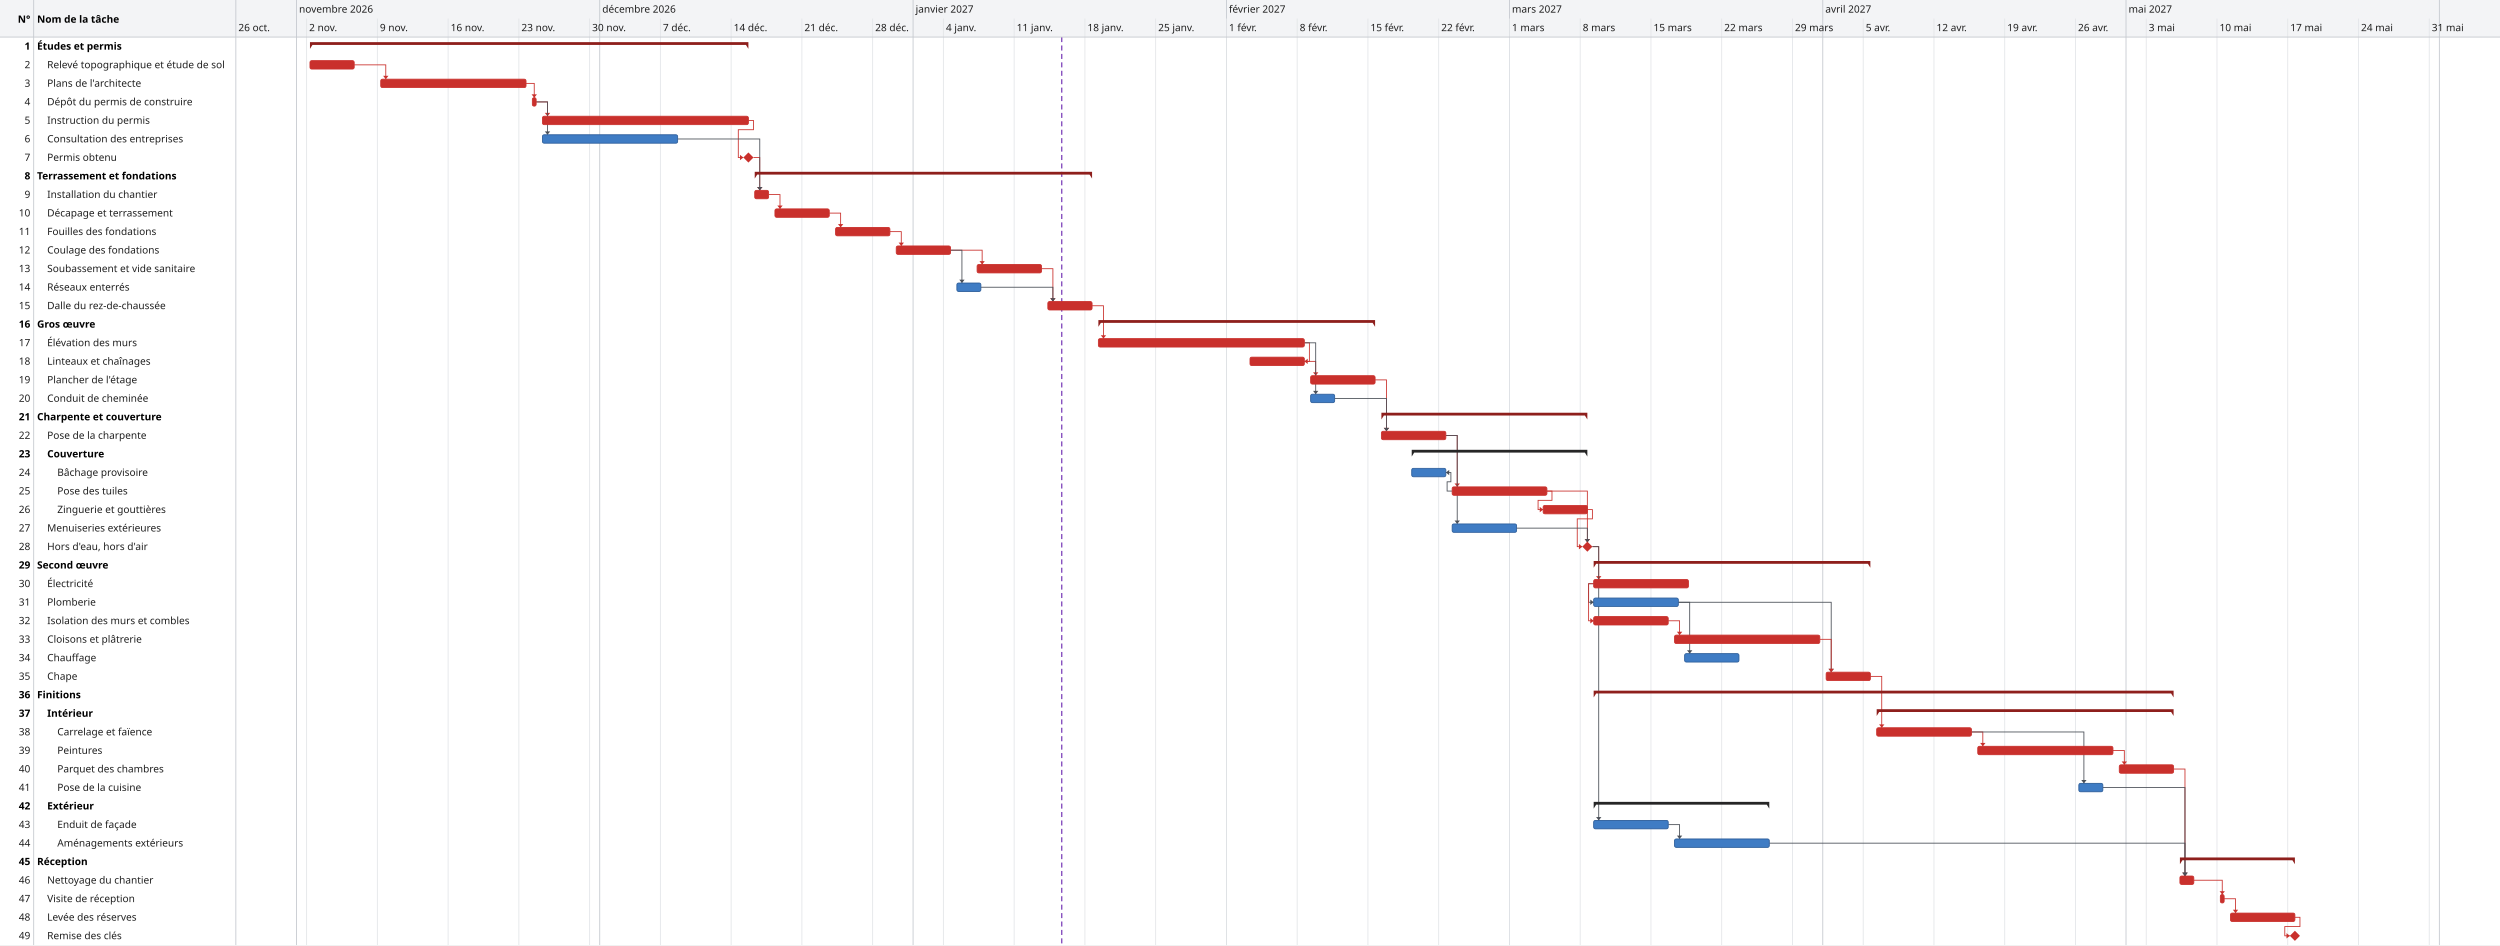
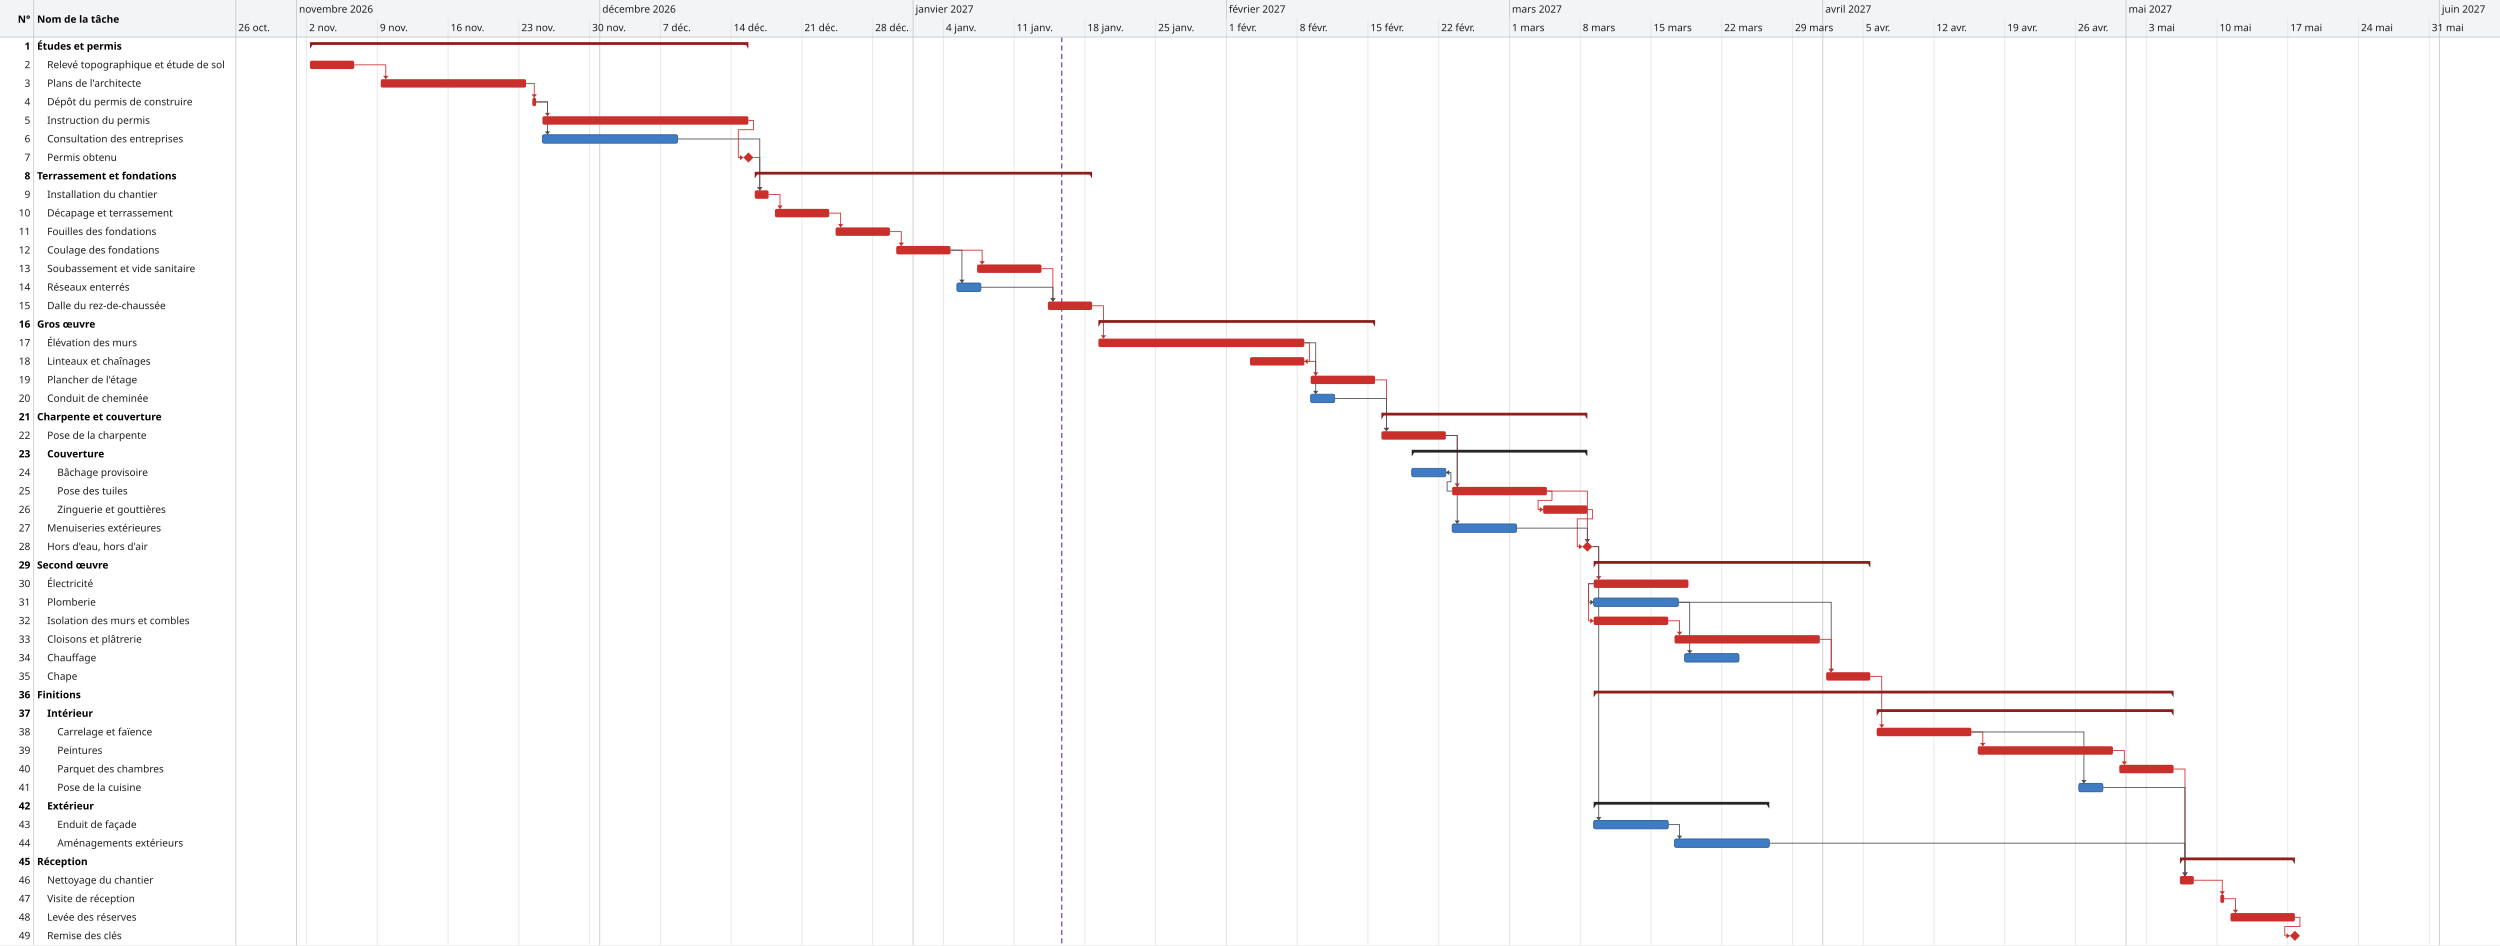
<svg xmlns="http://www.w3.org/2000/svg" width="2968" height="1122" viewBox="0 0 2968 1122">
-   <style>.bg{fill:#FFFFFF}.hd{fill:#F3F4F6}text{font-family:sans-serif;font-size:12px;fill:#1F1F1F}.ts{fill:#000000;font-weight:bold}.tw{fill:#6B7078}.tc{fill:#6B7078;font-style:italic}.gr{stroke:#E3E5E8;fill:none}.gm{stroke:#C4C8CE;fill:none}.sp{stroke:#C4C8CE;fill:none}.sd{stroke:#7B3FB8;stroke-width:1.5;stroke-dasharray:6 4;fill:none}.b{fill:#3F7CC4;stroke:#2B5C99}.bc{fill:#C9302C;stroke:#C9302C}.s{fill:#262626}.sc{fill:#8E1F1C}.m{fill:#262626}.mc{fill:#C9302C}.x{fill:none;stroke:#6B7078}.l{fill:none;stroke:#4A4F57}.lc{fill:none;stroke:#C9302C}.la{fill:#4A4F57}.lac{fill:#C9302C}</style>
+   <style>text{font-family:sans-serif;font-size:12px;fill:#1F1F1F}.bg{fill:#FFFFFF}.hd{fill:#F3F4F6}.gr{fill:none;stroke:#E3E5E8}.gm{fill:none;stroke:#C4C8CE}.sp{fill:none;stroke:#C4C8CE}.sd{fill:none;stroke:#7B3FB8;stroke-width:1.5;stroke-dasharray:6 4}.b{fill:#3F7CC4;stroke:#2B5C99}.bc{fill:#C9302C}.s{fill:#262626}.sc{fill:#8E1F1C}.mc{fill:#C9302C}.l{fill:none;stroke:#4A4F57}.lc{fill:none;stroke:#C9302C}.la{fill:#4A4F57}.lac{fill:#C9302C}.ts{fill:#000000;font-weight:bold}</style>
  <defs>
    <clipPath id="n">
      <rect x="0" y="0" width="280" height="1122" />
    </clipPath>
    <clipPath id="g">
      <rect x="280" y="0" width="2688" height="1122" />
    </clipPath>
  </defs>
-   <rect class="bg" width="100%" height="100%" />
-   <rect class="hd" width="2968" height="44" />
+   <rect class="bg" x="0" y="0" width="2968" height="1122" />
+   <rect class="hd" x="0" y="0" width="2968" height="44" />
  <text class="ts" x="36" y="27" text-anchor="end">N°</text>
  <text class="ts" x="44" y="27">Nom de la tâche</text>
  <path class="gm" d="M352,0V1122M712,0V1122M1084,0V1122M1456,0V1122M1792,0V1122M2164,0V1122M2524,0V1122M2896,0V1122" />
  <g clip-path="url(#g)">
    <text x="355" y="15">novembre 2026</text>
    <text x="715" y="15">décembre 2026</text>
    <text x="1087" y="15">janvier 2027</text>
    <text x="1459" y="15">février 2027</text>
    <text x="1795" y="15">mars 2027</text>
    <text x="2167" y="15">avril 2027</text>
    <text x="2527" y="15">mai 2027</text>
+     <text x="2899" y="15">juin 2027</text>
  </g>
  <path class="gr" d="M364,22V1122M448,22V1122M532,22V1122M616,22V1122M700,22V1122M784,22V1122M868,22V1122M952,22V1122M1036,22V1122M1120,22V1122M1204,22V1122M1288,22V1122M1372,22V1122M1456,22V1122M1540,22V1122M1624,22V1122M1708,22V1122M1792,22V1122M1876,22V1122M1960,22V1122M2044,22V1122M2128,22V1122M2212,22V1122M2296,22V1122M2380,22V1122M2464,22V1122M2548,22V1122M2632,22V1122M2716,22V1122M2800,22V1122M2884,22V1122" />
  <g clip-path="url(#g)">
    <text x="283" y="37">26 oct.</text>
    <text x="367" y="37">2 nov.</text>
    <text x="451" y="37">9 nov.</text>
    <text x="535" y="37">16 nov.</text>
    <text x="619" y="37">23 nov.</text>
    <text x="703" y="37">30 nov.</text>
    <text x="787" y="37">7 déc.</text>
    <text x="871" y="37">14 déc.</text>
    <text x="955" y="37">21 déc.</text>
    <text x="1039" y="37">28 déc.</text>
    <text x="1123" y="37">4 janv.</text>
    <text x="1207" y="37">11 janv.</text>
    <text x="1291" y="37">18 janv.</text>
    <text x="1375" y="37">25 janv.</text>
    <text x="1459" y="37">1 févr.</text>
    <text x="1543" y="37">8 févr.</text>
    <text x="1627" y="37">15 févr.</text>
    <text x="1711" y="37">22 févr.</text>
    <text x="1795" y="37">1 mars</text>
    <text x="1879" y="37">8 mars</text>
    <text x="1963" y="37">15 mars</text>
    <text x="2047" y="37">22 mars</text>
    <text x="2131" y="37">29 mars</text>
    <text x="2215" y="37">5 avr.</text>
    <text x="2299" y="37">12 avr.</text>
    <text x="2383" y="37">19 avr.</text>
    <text x="2467" y="37">26 avr.</text>
    <text x="2551" y="37">3 mai</text>
    <text x="2635" y="37">10 mai</text>
    <text x="2719" y="37">17 mai</text>
    <text x="2803" y="37">24 mai</text>
    <text x="2887" y="37">31 mai</text>
  </g>
  <path class="sd" d="M1260.5,44V1122" />
-   <path class="sp" d="M40,0V1122 M280,0V1122 M0,44H2968" />
+   <path class="sp" d="M40,0V1122M280,0V1122M0,44H2968" />
  <g clip-path="url(#g)">
    <polyline class="lc" points="420.5,77 458,77 458,94" />
    <polygon class="lac" points="458,94 454.812,90 461.188,90" />
    <polyline class="lc" points="624.5,99 634.25,99 634.25,116" />
    <polygon class="lac" points="634.25,116 631.062,112 637.438,112" />
    <polyline class="lc" points="636.5,121 650,121 650,138" />
    <polygon class="lac" points="650,138 646.812,134 653.188,134" />
    <polyline class="l" points="636.5,121 650,121 650,160" />
    <polygon class="la" points="650,160 646.812,156 653.188,156" />
    <polyline class="lc" points="888.5,143 894.5,143 894.5,154 876.5,154 876.5,187 882.5,187" />
    <polygon class="lac" points="882.5,187 878.5,190.188 878.5,183.812" />
    <polyline class="lc" points="894.5,187 902,187 902,226" />
    <polygon class="lac" points="902,226 898.812,222 905.188,222" />
    <polyline class="l" points="804.5,165 902,165 902,226" />
    <polygon class="la" points="902,226 898.812,222 905.188,222" />
    <polyline class="lc" points="912.5,231 926,231 926,248" />
    <polygon class="lac" points="926,248 922.812,244 929.188,244" />
    <polyline class="lc" points="984.5,253 998,253 998,270" />
    <polygon class="lac" points="998,270 994.812,266 1001.188,266" />
    <polyline class="lc" points="1056.5,275 1070,275 1070,292" />
    <polygon class="lac" points="1070,292 1066.812,288 1073.188,288" />
    <polyline class="lc" points="1128.5,297 1166,297 1166,314" />
    <polygon class="lac" points="1166,314 1162.812,310 1169.188,310" />
    <polyline class="l" points="1128.5,297 1142,297 1142,336" />
    <polygon class="la" points="1142,336 1138.812,332 1145.188,332" />
    <polyline class="lc" points="1236.5,319 1250,319 1250,358" />
    <polygon class="lac" points="1250,358 1246.812,354 1253.188,354" />
    <polyline class="l" points="1164.5,341 1250,341 1250,358" />
    <polygon class="la" points="1250,358 1246.812,354 1253.188,354" />
    <polyline class="lc" points="1296.5,363 1310,363 1310,402" />
    <polygon class="lac" points="1310,402 1306.812,398 1313.188,398" />
    <polyline class="lc" points="1548.5,407 1554.5,407 1554.5,429 1548.5,429" />
    <polygon class="lac" points="1548.5,429 1552.5,425.812 1552.5,432.188" />
    <polyline class="lc" points="1548.5,429 1562,429 1562,446" />
    <polygon class="lac" points="1562,446 1558.812,442 1565.188,442" />
    <polyline class="l" points="1548.5,407 1562,407 1562,468" />
    <polygon class="la" points="1562,468 1558.812,464 1565.188,464" />
    <polyline class="lc" points="1632.5,451 1646,451 1646,512" />
    <polygon class="lac" points="1646,512 1642.812,508 1649.188,508" />
    <polyline class="l" points="1584.5,473 1646,473 1646,512" />
    <polygon class="la" points="1646,512 1642.812,508 1649.188,508" />
    <polyline class="l" points="1724,583 1718,583 1718,572 1722.5,572 1722.5,561 1716.5,561" />
    <polygon class="la" points="1716.5,561 1720.5,557.812 1720.5,564.188" />
    <polyline class="lc" points="1716.5,517 1730,517 1730,578" />
    <polygon class="lac" points="1730,578 1726.812,574 1733.188,574" />
    <polyline class="lc" points="1836.5,583 1842.5,583 1842.5,594 1826,594 1826,605 1832,605" />
    <polygon class="lac" points="1832,605 1828,608.188 1828,601.812" />
    <polyline class="l" points="1716.5,517 1730,517 1730,622" />
    <polygon class="la" points="1730,622 1726.812,618 1733.188,618" />
    <polyline class="lc" points="1836.5,583 1884.5,583 1884.5,644" />
    <polygon class="lac" points="1884.5,644 1881.312,640 1887.688,640" />
    <polyline class="lc" points="1884.5,605 1890.5,605 1890.5,616 1872.5,616 1872.5,649 1878.5,649" />
    <polygon class="lac" points="1878.5,649 1874.5,652.188 1874.5,645.812" />
    <polyline class="l" points="1800.5,627 1884.5,627 1884.5,644" />
    <polygon class="la" points="1884.5,644 1881.312,640 1887.688,640" />
    <polyline class="lc" points="1890.5,649 1898,649 1898,688" />
    <polygon class="lac" points="1898,688 1894.812,684 1901.188,684" />
    <polyline class="l" points="1892,693 1886,693 1886,715 1892,715" />
    <polygon class="la" points="1892,715 1888,718.188 1888,711.812" />
    <polyline class="lc" points="1892,693 1886,693 1886,737 1892,737" />
    <polygon class="lac" points="1892,737 1888,740.188 1888,733.812" />
    <polyline class="lc" points="1980.5,737 1994,737 1994,754" />
    <polygon class="lac" points="1994,754 1990.812,750 1997.188,750" />
    <polyline class="l" points="1992.5,715 2006,715 2006,776" />
    <polygon class="la" points="2006,776 2002.812,772 2009.188,772" />
    <polyline class="l" points="1992.5,715 2174,715 2174,798" />
    <polygon class="la" points="2174,798 2170.812,794 2177.188,794" />
    <polyline class="lc" points="2160.5,759 2174,759 2174,798" />
    <polygon class="lac" points="2174,798 2170.812,794 2177.188,794" />
    <polyline class="lc" points="2220.5,803 2234,803 2234,864" />
    <polygon class="lac" points="2234,864 2230.812,860 2237.188,860" />
    <polyline class="lc" points="2340.5,869 2354,869 2354,886" />
    <polygon class="lac" points="2354,886 2350.812,882 2357.188,882" />
    <polyline class="lc" points="2508.5,891 2522,891 2522,908" />
    <polygon class="lac" points="2522,908 2518.812,904 2525.188,904" />
    <polyline class="l" points="2340.5,869 2474,869 2474,930" />
    <polygon class="la" points="2474,930 2470.812,926 2477.188,926" />
    <polyline class="l" points="1890.5,649 1898,649 1898,974" />
    <polygon class="la" points="1898,974 1894.812,970 1901.188,970" />
    <polyline class="l" points="1980.5,979 1994,979 1994,996" />
    <polygon class="la" points="1994,996 1990.812,992 1997.188,992" />
    <polyline class="lc" points="2580.5,913 2594,913 2594,1040" />
    <polygon class="lac" points="2594,1040 2590.812,1036 2597.188,1036" />
    <polyline class="l" points="2496.5,935 2594,935 2594,1040" />
    <polygon class="la" points="2594,1040 2590.812,1036 2597.188,1036" />
    <polyline class="l" points="2100.5,1001 2594,1001 2594,1040" />
    <polygon class="la" points="2594,1040 2590.812,1036 2597.188,1036" />
    <polyline class="lc" points="2604.5,1045 2638.25,1045 2638.25,1062" />
    <polygon class="lac" points="2638.25,1062 2635.062,1058 2641.438,1058" />
    <polyline class="lc" points="2640.5,1067 2654,1067 2654,1084" />
    <polygon class="lac" points="2654,1084 2650.812,1080 2657.188,1080" />
    <polyline class="lc" points="2724.5,1089 2730.5,1089 2730.5,1100 2712.5,1100 2712.5,1111 2718.5,1111" />
    <polygon class="lac" points="2718.5,1111 2714.5,1114.188 2714.5,1107.812" />
    <path class="sc" d="M368,50 888.5,50 888.5,53.312 368,53.312Z M368,50 373,50 368,58Z M883.5,50 888.5,50 888.5,58Z" />
    <rect class="bc" x="368" y="72" width="52.5" height="10" rx="2" />
    <rect class="bc" x="452" y="94" width="172.5" height="10" rx="2" />
    <rect class="bc" x="632" y="116" width="4.5" height="10" rx="2" />
    <rect class="bc" x="644" y="138" width="244.5" height="10" rx="2" />
    <rect class="b" x="644" y="160" width="160.5" height="10" rx="2" />
    <polygon class="mc" points="888.5,181 894.5,187 888.5,193 882.5,187" />
    <path class="sc" d="M896,204 1296.5,204 1296.5,207.312 896,207.312Z M896,204 901,204 896,212Z M1291.5,204 1296.5,204 1296.5,212Z" />
    <rect class="bc" x="896" y="226" width="16.5" height="10" rx="2" />
    <rect class="bc" x="920" y="248" width="64.5" height="10" rx="2" />
    <rect class="bc" x="992" y="270" width="64.5" height="10" rx="2" />
    <rect class="bc" x="1064" y="292" width="64.5" height="10" rx="2" />
    <rect class="bc" x="1160" y="314" width="76.5" height="10" rx="2" />
    <rect class="b" x="1136" y="336" width="28.5" height="10" rx="2" />
    <rect class="bc" x="1244" y="358" width="52.5" height="10" rx="2" />
    <path class="sc" d="M1304,380 1632.5,380 1632.5,383.312 1304,383.312Z M1304,380 1309,380 1304,388Z M1627.5,380 1632.5,380 1632.5,388Z" />
    <rect class="bc" x="1304" y="402" width="244.5" height="10" rx="2" />
    <rect class="bc" x="1484" y="424" width="64.5" height="10" rx="2" />
    <rect class="bc" x="1556" y="446" width="76.5" height="10" rx="2" />
    <rect class="b" x="1556" y="468" width="28.5" height="10" rx="2" />
    <path class="sc" d="M1640,490 1884.5,490 1884.5,493.312 1640,493.312Z M1640,490 1645,490 1640,498Z M1879.5,490 1884.5,490 1884.5,498Z" />
    <rect class="bc" x="1640" y="512" width="76.5" height="10" rx="2" />
    <path class="s" d="M1676,534 1884.5,534 1884.5,537.312 1676,537.312Z M1676,534 1681,534 1676,542Z M1879.5,534 1884.5,534 1884.5,542Z" />
    <rect class="b" x="1676" y="556" width="40.5" height="10" rx="2" />
    <rect class="bc" x="1724" y="578" width="112.5" height="10" rx="2" />
    <rect class="bc" x="1832" y="600" width="52.5" height="10" rx="2" />
    <rect class="b" x="1724" y="622" width="76.5" height="10" rx="2" />
    <polygon class="mc" points="1884.5,643 1890.5,649 1884.5,655 1878.5,649" />
    <path class="sc" d="M1892,666 2220.5,666 2220.5,669.312 1892,669.312Z M1892,666 1897,666 1892,674Z M2215.5,666 2220.5,666 2220.5,674Z" />
    <rect class="bc" x="1892" y="688" width="112.5" height="10" rx="2" />
    <rect class="b" x="1892" y="710" width="100.5" height="10" rx="2" />
    <rect class="bc" x="1892" y="732" width="88.5" height="10" rx="2" />
    <rect class="bc" x="1988" y="754" width="172.5" height="10" rx="2" />
    <rect class="b" x="2000" y="776" width="64.5" height="10" rx="2" />
    <rect class="bc" x="2168" y="798" width="52.5" height="10" rx="2" />
    <path class="sc" d="M1892,820 2580.5,820 2580.5,823.312 1892,823.312Z M1892,820 1897,820 1892,828Z M2575.5,820 2580.5,820 2580.5,828Z" />
    <path class="sc" d="M2228,842 2580.5,842 2580.5,845.312 2228,845.312Z M2228,842 2233,842 2228,850Z M2575.5,842 2580.5,842 2580.5,850Z" />
    <rect class="bc" x="2228" y="864" width="112.5" height="10" rx="2" />
    <rect class="bc" x="2348" y="886" width="160.5" height="10" rx="2" />
    <rect class="bc" x="2516" y="908" width="64.5" height="10" rx="2" />
    <rect class="b" x="2468" y="930" width="28.5" height="10" rx="2" />
    <path class="s" d="M1892,952 2100.5,952 2100.5,955.312 1892,955.312Z M1892,952 1897,952 1892,960Z M2095.5,952 2100.5,952 2100.5,960Z" />
    <rect class="b" x="1892" y="974" width="88.5" height="10" rx="2" />
    <rect class="b" x="1988" y="996" width="112.5" height="10" rx="2" />
    <path class="sc" d="M2588,1018 2724.5,1018 2724.5,1021.312 2588,1021.312Z M2588,1018 2593,1018 2588,1026Z M2719.5,1018 2724.5,1018 2724.5,1026Z" />
    <rect class="bc" x="2588" y="1040" width="16.5" height="10" rx="2" />
    <rect class="bc" x="2636" y="1062" width="4.5" height="10" rx="2" />
    <rect class="bc" x="2648" y="1084" width="76.5" height="10" rx="2" />
    <polygon class="mc" points="2724.5,1105 2730.5,1111 2724.5,1117 2718.5,1111" />
  </g>
  <g clip-path="url(#n)">
    <text class="ts" x="36" y="59" text-anchor="end">1</text>
    <text class="ts" x="44" y="59">Études et permis</text>
    <text x="36" y="81" text-anchor="end">2</text>
    <text x="56" y="81">Relevé topographique et étude de sol</text>
    <text x="36" y="103" text-anchor="end">3</text>
    <text x="56" y="103">Plans de l'architecte</text>
    <text x="36" y="125" text-anchor="end">4</text>
    <text x="56" y="125">Dépôt du permis de construire</text>
    <text x="36" y="147" text-anchor="end">5</text>
    <text x="56" y="147">Instruction du permis</text>
    <text x="36" y="169" text-anchor="end">6</text>
    <text x="56" y="169">Consultation des entreprises</text>
    <text x="36" y="191" text-anchor="end">7</text>
    <text x="56" y="191">Permis obtenu</text>
    <text class="ts" x="36" y="213" text-anchor="end">8</text>
    <text class="ts" x="44" y="213">Terrassement et fondations</text>
    <text x="36" y="235" text-anchor="end">9</text>
    <text x="56" y="235">Installation du chantier</text>
    <text x="36" y="257" text-anchor="end">10</text>
    <text x="56" y="257">Décapage et terrassement</text>
    <text x="36" y="279" text-anchor="end">11</text>
    <text x="56" y="279">Fouilles des fondations</text>
    <text x="36" y="301" text-anchor="end">12</text>
    <text x="56" y="301">Coulage des fondations</text>
    <text x="36" y="323" text-anchor="end">13</text>
    <text x="56" y="323">Soubassement et vide sanitaire</text>
    <text x="36" y="345" text-anchor="end">14</text>
    <text x="56" y="345">Réseaux enterrés</text>
    <text x="36" y="367" text-anchor="end">15</text>
    <text x="56" y="367">Dalle du rez-de-chaussée</text>
    <text class="ts" x="36" y="389" text-anchor="end">16</text>
    <text class="ts" x="44" y="389">Gros œuvre</text>
    <text x="36" y="411" text-anchor="end">17</text>
    <text x="56" y="411">Élévation des murs</text>
    <text x="36" y="433" text-anchor="end">18</text>
    <text x="56" y="433">Linteaux et chaînages</text>
    <text x="36" y="455" text-anchor="end">19</text>
    <text x="56" y="455">Plancher de l'étage</text>
    <text x="36" y="477" text-anchor="end">20</text>
    <text x="56" y="477">Conduit de cheminée</text>
    <text class="ts" x="36" y="499" text-anchor="end">21</text>
    <text class="ts" x="44" y="499">Charpente et couverture</text>
    <text x="36" y="521" text-anchor="end">22</text>
    <text x="56" y="521">Pose de la charpente</text>
    <text class="ts" x="36" y="543" text-anchor="end">23</text>
    <text class="ts" x="56" y="543">Couverture</text>
    <text x="36" y="565" text-anchor="end">24</text>
    <text x="68" y="565">Bâchage provisoire</text>
    <text x="36" y="587" text-anchor="end">25</text>
    <text x="68" y="587">Pose des tuiles</text>
    <text x="36" y="609" text-anchor="end">26</text>
    <text x="68" y="609">Zinguerie et gouttières</text>
    <text x="36" y="631" text-anchor="end">27</text>
    <text x="56" y="631">Menuiseries extérieures</text>
    <text x="36" y="653" text-anchor="end">28</text>
    <text x="56" y="653">Hors d'eau, hors d'air</text>
    <text class="ts" x="36" y="675" text-anchor="end">29</text>
    <text class="ts" x="44" y="675">Second œuvre</text>
    <text x="36" y="697" text-anchor="end">30</text>
    <text x="56" y="697">Électricité</text>
    <text x="36" y="719" text-anchor="end">31</text>
    <text x="56" y="719">Plomberie</text>
    <text x="36" y="741" text-anchor="end">32</text>
    <text x="56" y="741">Isolation des murs et combles</text>
    <text x="36" y="763" text-anchor="end">33</text>
    <text x="56" y="763">Cloisons et plâtrerie</text>
    <text x="36" y="785" text-anchor="end">34</text>
    <text x="56" y="785">Chauffage</text>
    <text x="36" y="807" text-anchor="end">35</text>
    <text x="56" y="807">Chape</text>
    <text class="ts" x="36" y="829" text-anchor="end">36</text>
    <text class="ts" x="44" y="829">Finitions</text>
    <text class="ts" x="36" y="851" text-anchor="end">37</text>
    <text class="ts" x="56" y="851">Intérieur</text>
    <text x="36" y="873" text-anchor="end">38</text>
    <text x="68" y="873">Carrelage et faïence</text>
    <text x="36" y="895" text-anchor="end">39</text>
    <text x="68" y="895">Peintures</text>
    <text x="36" y="917" text-anchor="end">40</text>
    <text x="68" y="917">Parquet des chambres</text>
    <text x="36" y="939" text-anchor="end">41</text>
    <text x="68" y="939">Pose de la cuisine</text>
    <text class="ts" x="36" y="961" text-anchor="end">42</text>
    <text class="ts" x="56" y="961">Extérieur</text>
    <text x="36" y="983" text-anchor="end">43</text>
    <text x="68" y="983">Enduit de façade</text>
    <text x="36" y="1005" text-anchor="end">44</text>
    <text x="68" y="1005">Aménagements extérieurs</text>
    <text class="ts" x="36" y="1027" text-anchor="end">45</text>
    <text class="ts" x="44" y="1027">Réception</text>
    <text x="36" y="1049" text-anchor="end">46</text>
    <text x="56" y="1049">Nettoyage du chantier</text>
    <text x="36" y="1071" text-anchor="end">47</text>
    <text x="56" y="1071">Visite de réception</text>
    <text x="36" y="1093" text-anchor="end">48</text>
    <text x="56" y="1093">Levée des réserves</text>
    <text x="36" y="1115" text-anchor="end">49</text>
    <text x="56" y="1115">Remise des clés</text>
  </g>
</svg>
